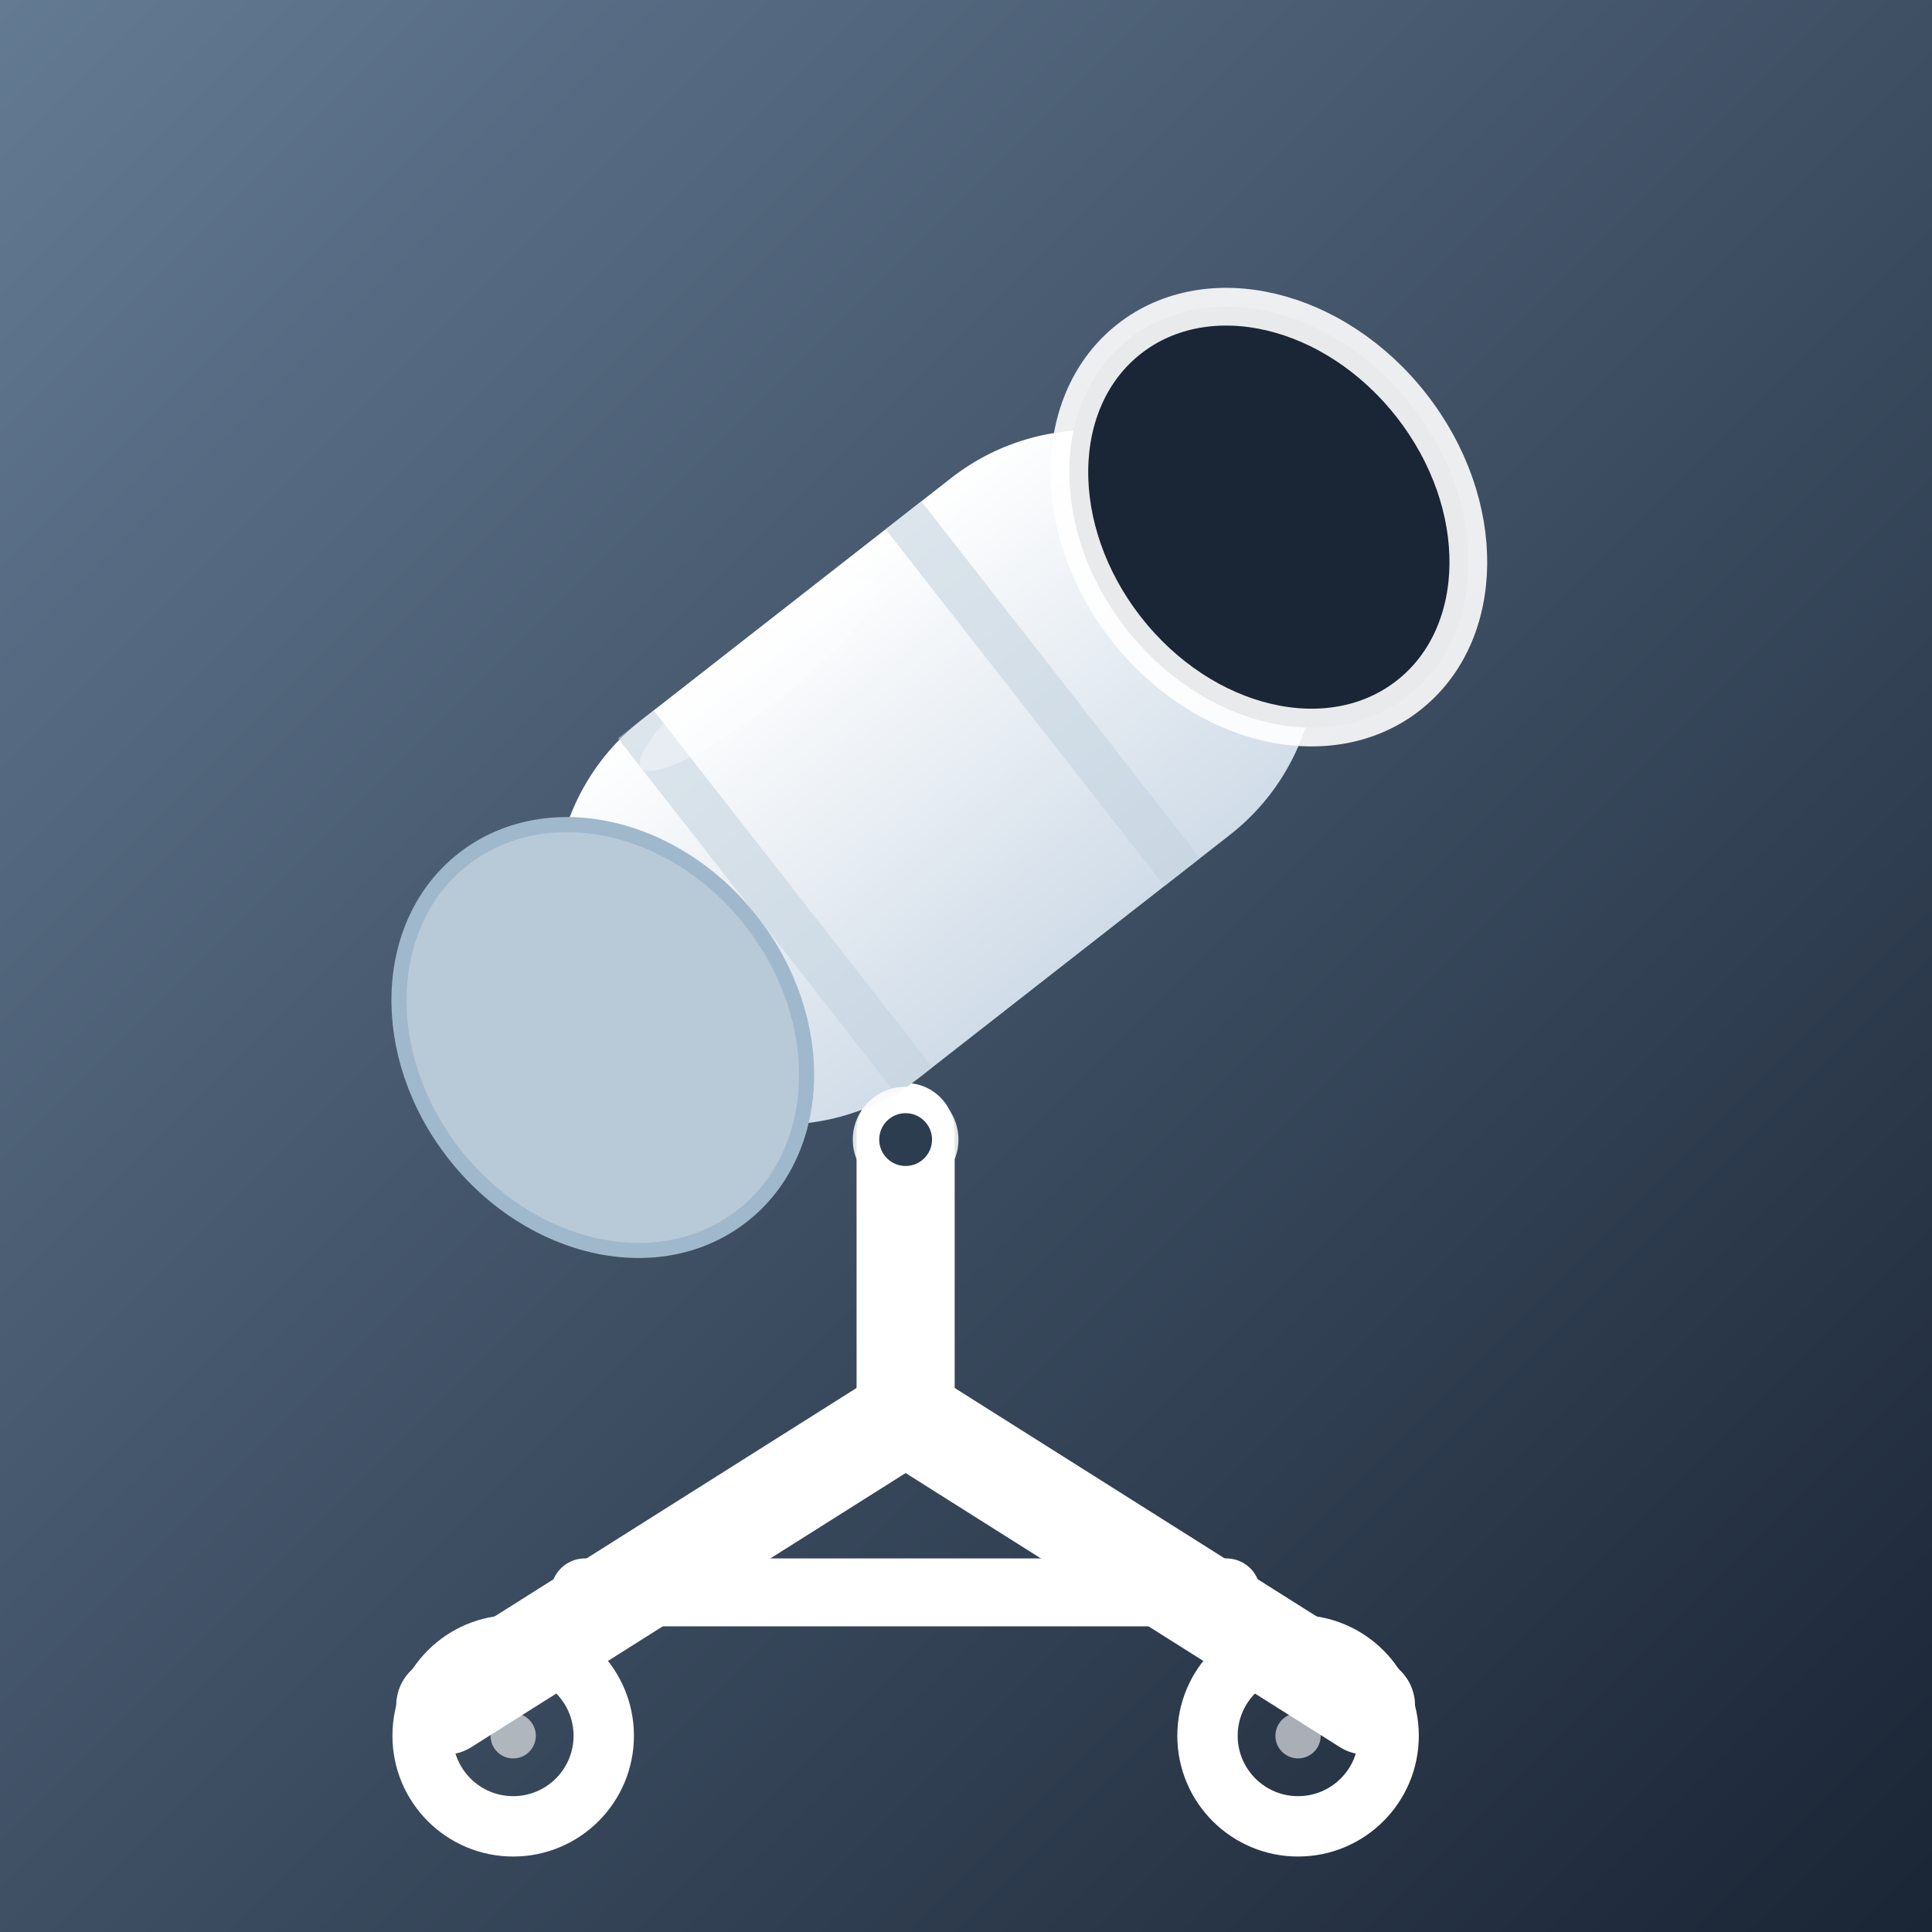
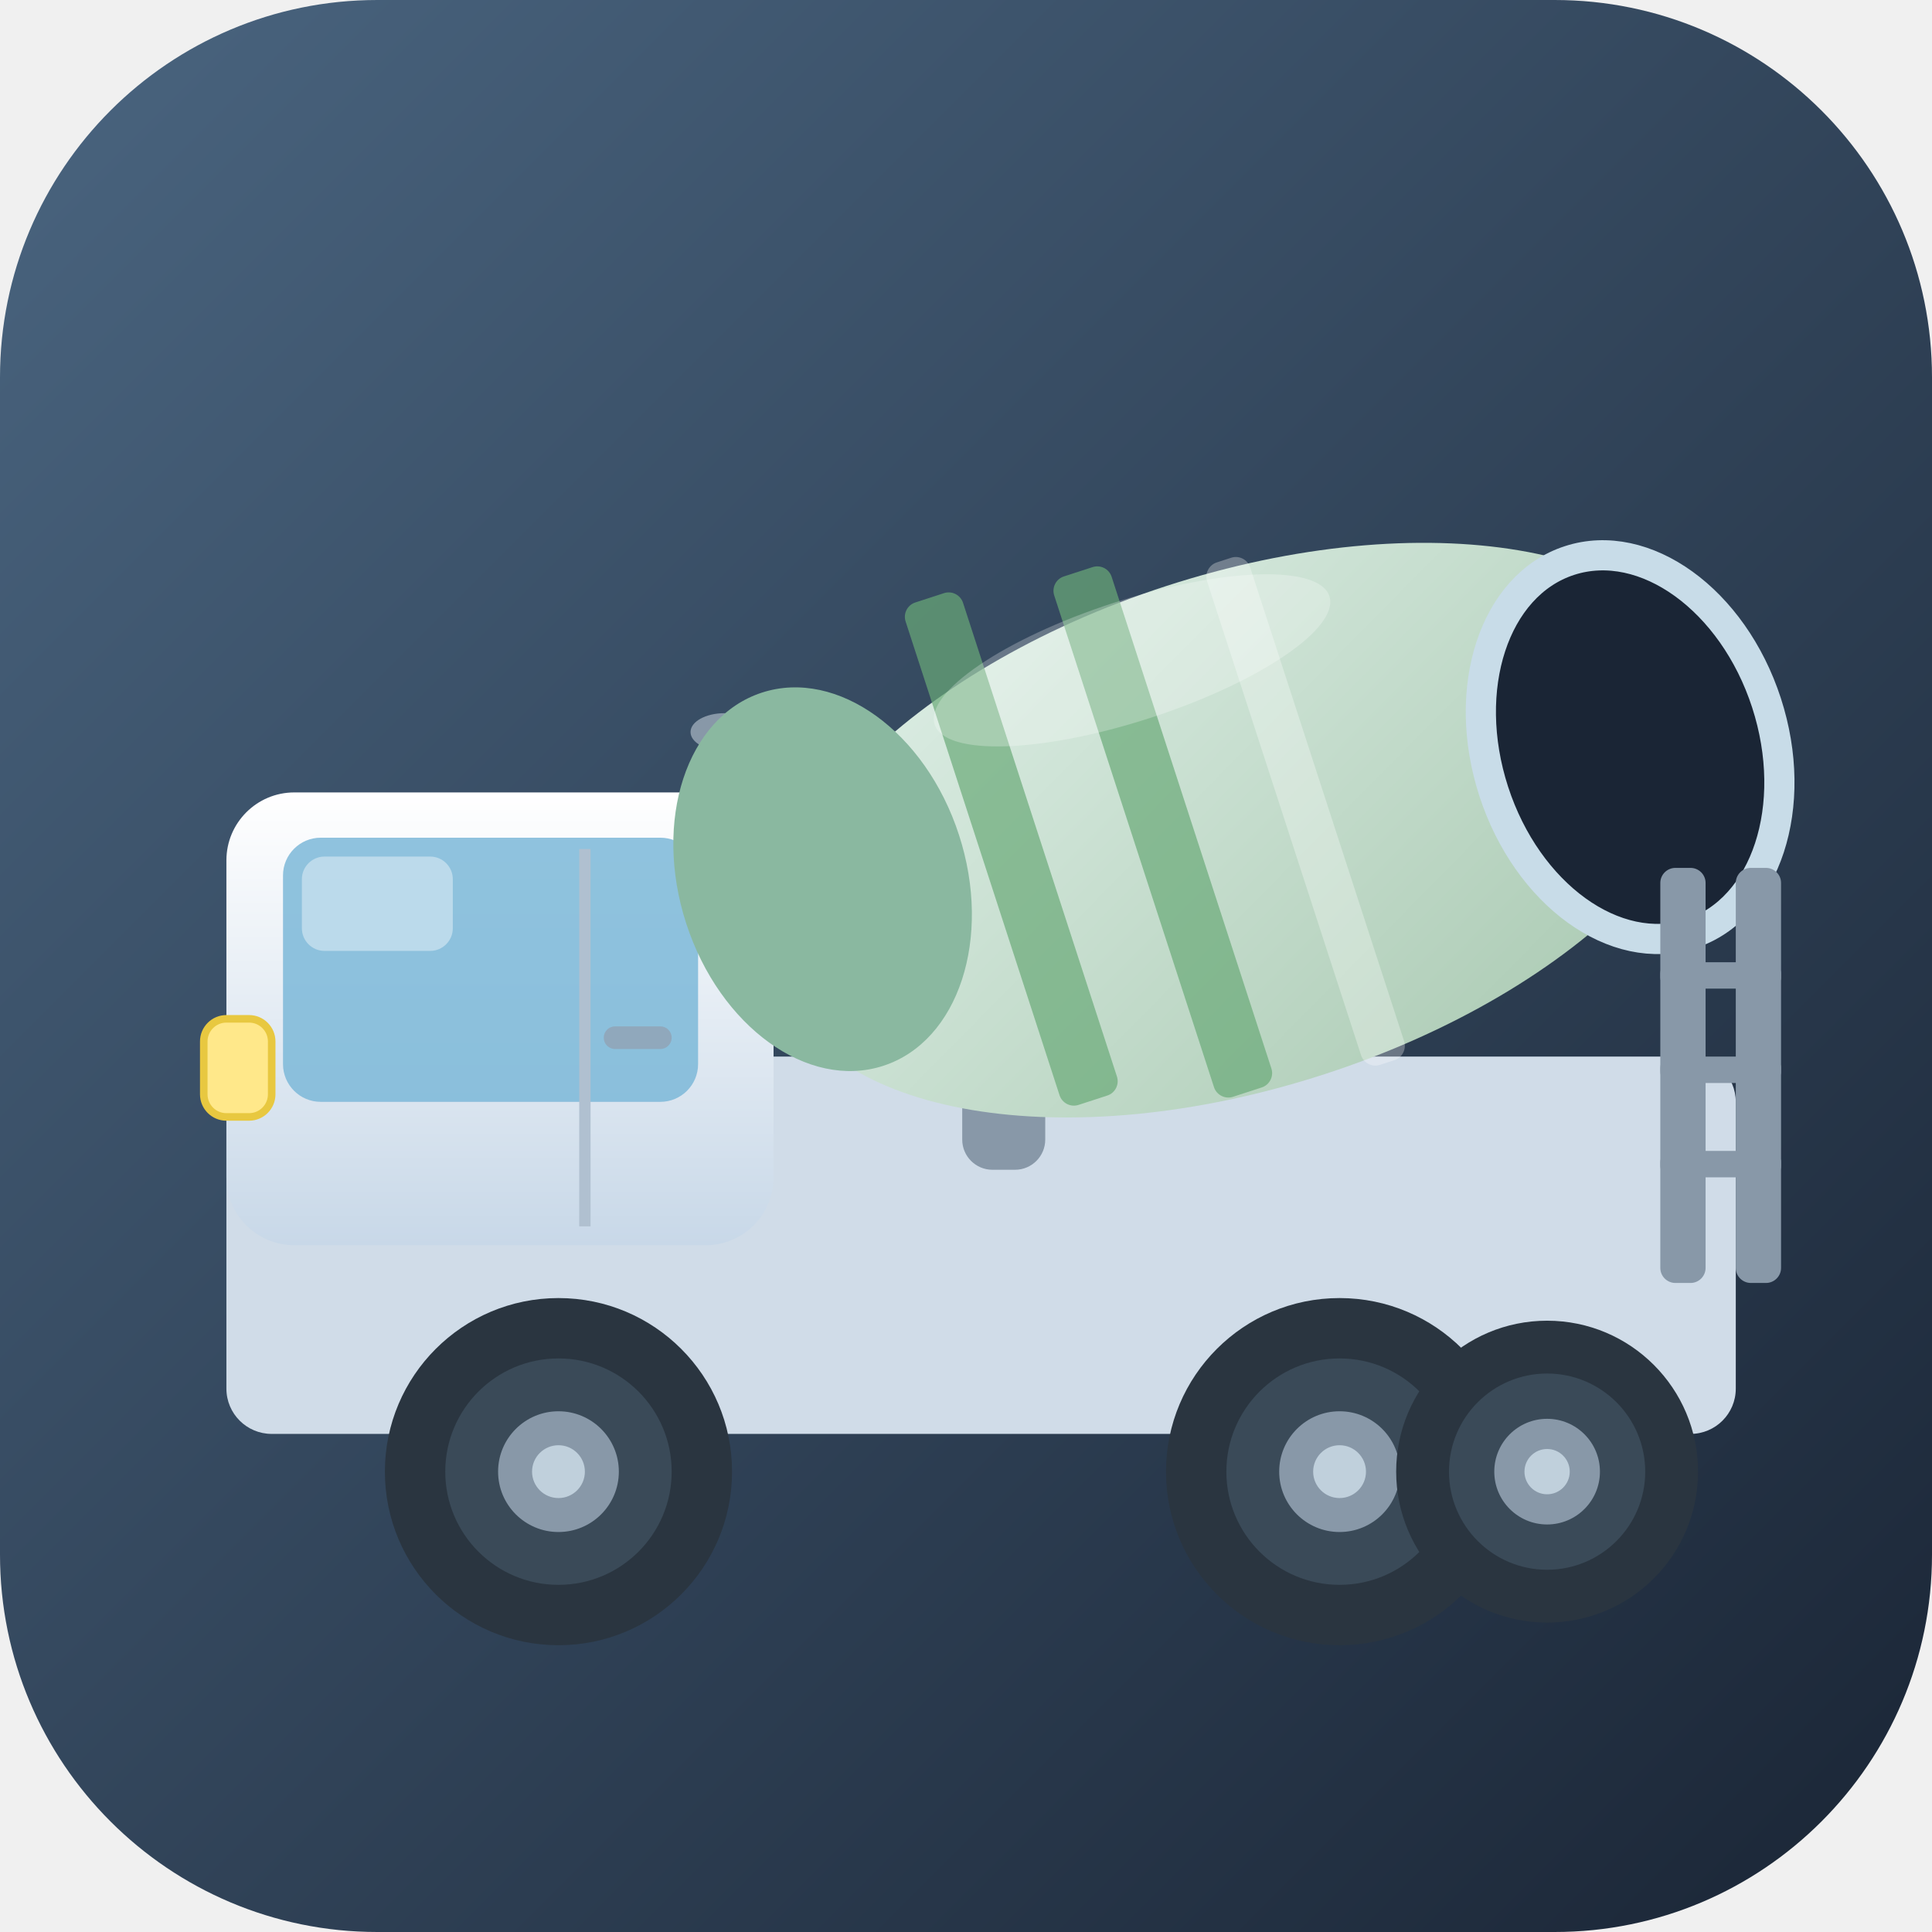
<svg xmlns="http://www.w3.org/2000/svg" viewBox="0 0 512 512" width="512" height="512">
  <defs>
    <linearGradient id="bg" x1="0" y1="0" x2="512" y2="512" gradientUnits="userSpaceOnUse">
-       <stop offset="0%" stop-color="#637a93" />
+       <stop offset="0%" stop-color="#4a6580" />
      <stop offset="100%" stop-color="#1a2535" />
    </linearGradient>
-     <linearGradient id="drumBody" x1="0" y1="-60" x2="0" y2="60" gradientUnits="userSpaceOnUse">
+     <linearGradient id="truck" x1="0" y1="0" x2="0" y2="1">
      <stop offset="0%" stop-color="#ffffff" />
-       <stop offset="100%" stop-color="#d0dce8" />
+       <stop offset="100%" stop-color="#c8d8e8" />
    </linearGradient>
-     <linearGradient id="drumSide" x1="-110" y1="0" x2="110" y2="0" gradientUnits="userSpaceOnUse">
-       <stop offset="0%" stop-color="#b8cad8" />
-       <stop offset="30%" stop-color="#ffffff" />
-       <stop offset="100%" stop-color="#e8f0f6" />
+     <linearGradient id="drum" x1="0" y1="0" x2="1" y2="1">
+       <stop offset="0%" stop-color="#e0f0e8" />
+       <stop offset="100%" stop-color="#a8c8b0" />
    </linearGradient>
  </defs>
-   <rect width="512" height="512" fill="url(#bg)" />
-   <line x1="240" y1="300" x2="240" y2="375" stroke="white" stroke-width="26" stroke-linecap="round" />
-   <line x1="240" y1="375" x2="118" y2="452" stroke="white" stroke-width="26" stroke-linecap="round" />
-   <line x1="240" y1="375" x2="362" y2="452" stroke="white" stroke-width="26" stroke-linecap="round" />
-   <line x1="155" y1="422" x2="325" y2="422" stroke="white" stroke-width="18" stroke-linecap="round" />
-   <g transform="translate(248, 206) rotate(-38)">
-     <rect x="-112" y="-60" width="224" height="120" rx="60" fill="url(#drumBody)" />
-     <ellipse cx="-112" cy="0" rx="50" ry="60" fill="#b8cad8" />
-     <ellipse cx="-112" cy="0" rx="50" ry="60" fill="none" stroke="#a0b8cc" stroke-width="4" />
-     <rect x="-60" y="-60" width="12" height="120" rx="0" fill="#c4d4e0" opacity="0.6" />
-     <rect x="30" y="-60" width="12" height="120" rx="0" fill="#c4d4e0" opacity="0.6" />
-     <clipPath id="mouth">
-       <ellipse cx="112" cy="0" rx="48" ry="60" />
-     </clipPath>
-     <g clip-path="url(#mouth)">
-       <line x1="60" y1="-50" x2="90" y2="50" stroke="#3a5068" stroke-width="14" stroke-linecap="round" opacity="0.7" />
-       <line x1="85" y1="-50" x2="115" y2="50" stroke="#3a5068" stroke-width="14" stroke-linecap="round" opacity="0.7" />
-       <line x1="35" y1="-45" x2="65" y2="45" stroke="#3a5068" stroke-width="14" stroke-linecap="round" opacity="0.5" />
-     </g>
-     <ellipse cx="112" cy="0" rx="48" ry="60" fill="#1a2535" />
-     <ellipse cx="112" cy="0" rx="48" ry="60" fill="none" stroke="white" stroke-width="10" opacity="0.9" />
-     <ellipse cx="-20" cy="-50" rx="40" ry="8" fill="white" opacity="0.35" />
-   </g>
-   <circle cx="240" cy="302" r="14" fill="white" opacity="0.85" />
-   <circle cx="240" cy="302" r="7" fill="#2d3d50" />
-   <circle cx="136" cy="460" r="24" fill="none" stroke="white" stroke-width="16" />
-   <circle cx="136" cy="460" r="6" fill="white" opacity="0.6" />
-   <circle cx="344" cy="460" r="24" fill="none" stroke="white" stroke-width="16" />
-   <circle cx="344" cy="460" r="6" fill="white" opacity="0.6" />
+   <rect width="512" height="512" rx="100" fill="url(#bg)" />
+   <rect x="60" y="280" width="400" height="100" rx="12" fill="#d0dce8" />
+   <rect x="60" y="210" width="145" height="120" rx="18" fill="url(#truck)" />
+   <rect x="75" y="222" width="110" height="70" rx="10" fill="#7db8d8" opacity="0.85" />
+   <rect x="80" y="227" width="40" height="25" rx="6" fill="white" opacity="0.4" />
+   <line x1="155" y1="225" x2="155" y2="325" stroke="#b0c0d0" stroke-width="3" />
+   <rect x="160" y="272" width="18" height="6" rx="3" fill="#90a8bc" />
+   <rect x="185" y="195" width="14" height="55" rx="7" fill="#b0c0d0" />
+   <ellipse cx="192" cy="194" rx="9" ry="5" fill="#8898a8" />
+   <rect x="255" y="230" width="22" height="80" rx="8" fill="#8898a8" />
+   <ellipse cx="330" cy="220" rx="130" ry="68" fill="url(#drum)" transform="rotate(-18 330 220)" />
+   <rect x="260" y="155" width="16" height="140" rx="4" fill="#6aaa78" opacity="0.7" transform="rotate(-18 268 225)" />
+   <rect x="300" y="148" width="16" height="145" rx="4" fill="#6aaa78" opacity="0.7" transform="rotate(-18 308 220)" />
+   <rect x="340" y="145" width="12" height="140" rx="4" fill="white" opacity="0.3" transform="rotate(-18 346 215)" />
+   <ellipse cx="218" cy="233" rx="38" ry="52" fill="#8ab8a0" transform="rotate(-18 218 233)" />
+   <ellipse cx="432" cy="198" rx="38" ry="52" fill="#1a2535" transform="rotate(-18 432 198)" />
+   <ellipse cx="432" cy="198" rx="38" ry="52" fill="none" stroke="#c8dce8" stroke-width="8" transform="rotate(-18 432 198)" />
+   <ellipse cx="300" cy="175" rx="55" ry="16" fill="white" opacity="0.25" transform="rotate(-18 300 175)" />
+   <rect x="440" y="230" width="12" height="110" rx="4" fill="#8898a8" />
+   <rect x="460" y="230" width="12" height="110" rx="4" fill="#8898a8" />
+   <rect x="440" y="255" width="32" height="7" rx="3" fill="#8898a8" />
+   <rect x="440" y="280" width="32" height="7" rx="3" fill="#8898a8" />
+   <rect x="440" y="305" width="32" height="7" rx="3" fill="#8898a8" />
+   <circle cx="148" cy="390" r="46" fill="#2a3540" />
+   <circle cx="148" cy="390" r="30" fill="#3a4a58" />
+   <circle cx="148" cy="390" r="16" fill="#8898a8" />
+   <circle cx="148" cy="390" r="7" fill="#c0d0dc" />
+   <circle cx="355" cy="390" r="46" fill="#2a3540" />
+   <circle cx="355" cy="390" r="30" fill="#3a4a58" />
+   <circle cx="355" cy="390" r="16" fill="#8898a8" />
+   <circle cx="355" cy="390" r="7" fill="#c0d0dc" />
+   <circle cx="410" cy="390" r="40" fill="#2a3540" />
+   <circle cx="410" cy="390" r="26" fill="#3a4a58" />
+   <circle cx="410" cy="390" r="14" fill="#8898a8" />
+   <circle cx="410" cy="390" r="6" fill="#c0d0dc" />
+   <rect x="54" y="270" width="18" height="26" rx="6" fill="#ffe88a" />
+   <rect x="54" y="270" width="18" height="26" rx="6" fill="none" stroke="#e8c840" stroke-width="2" />
</svg>
